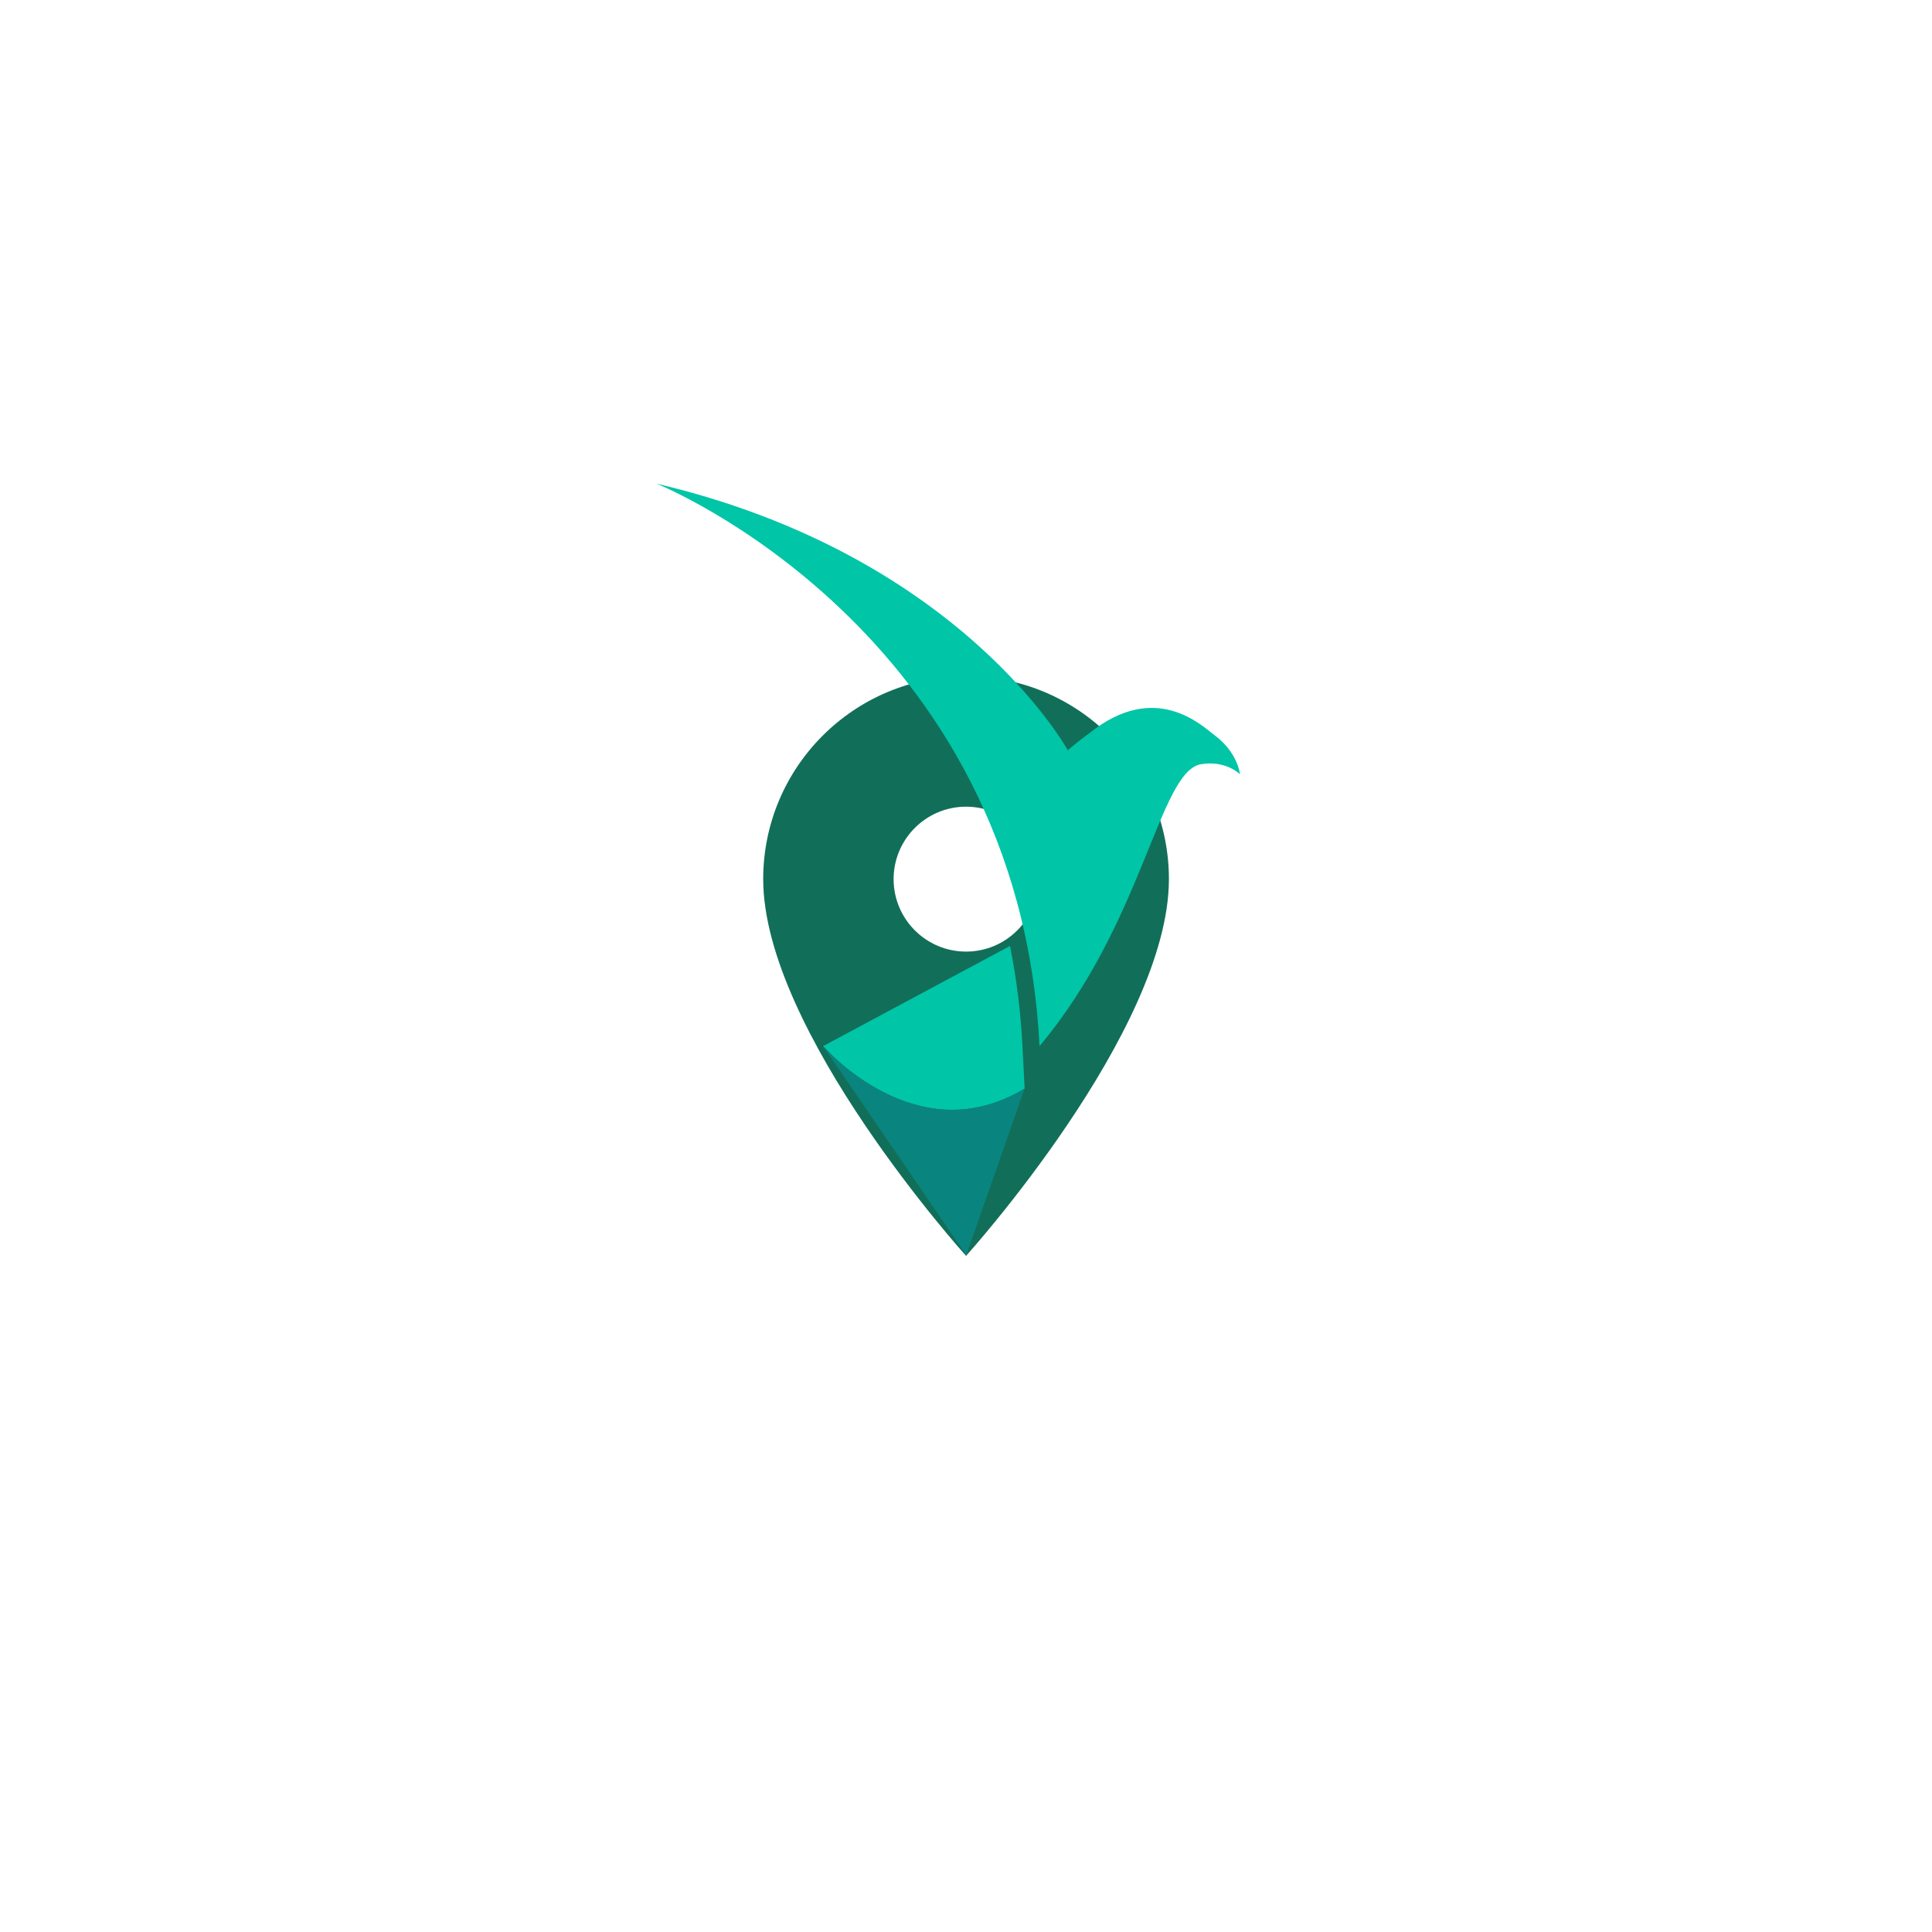
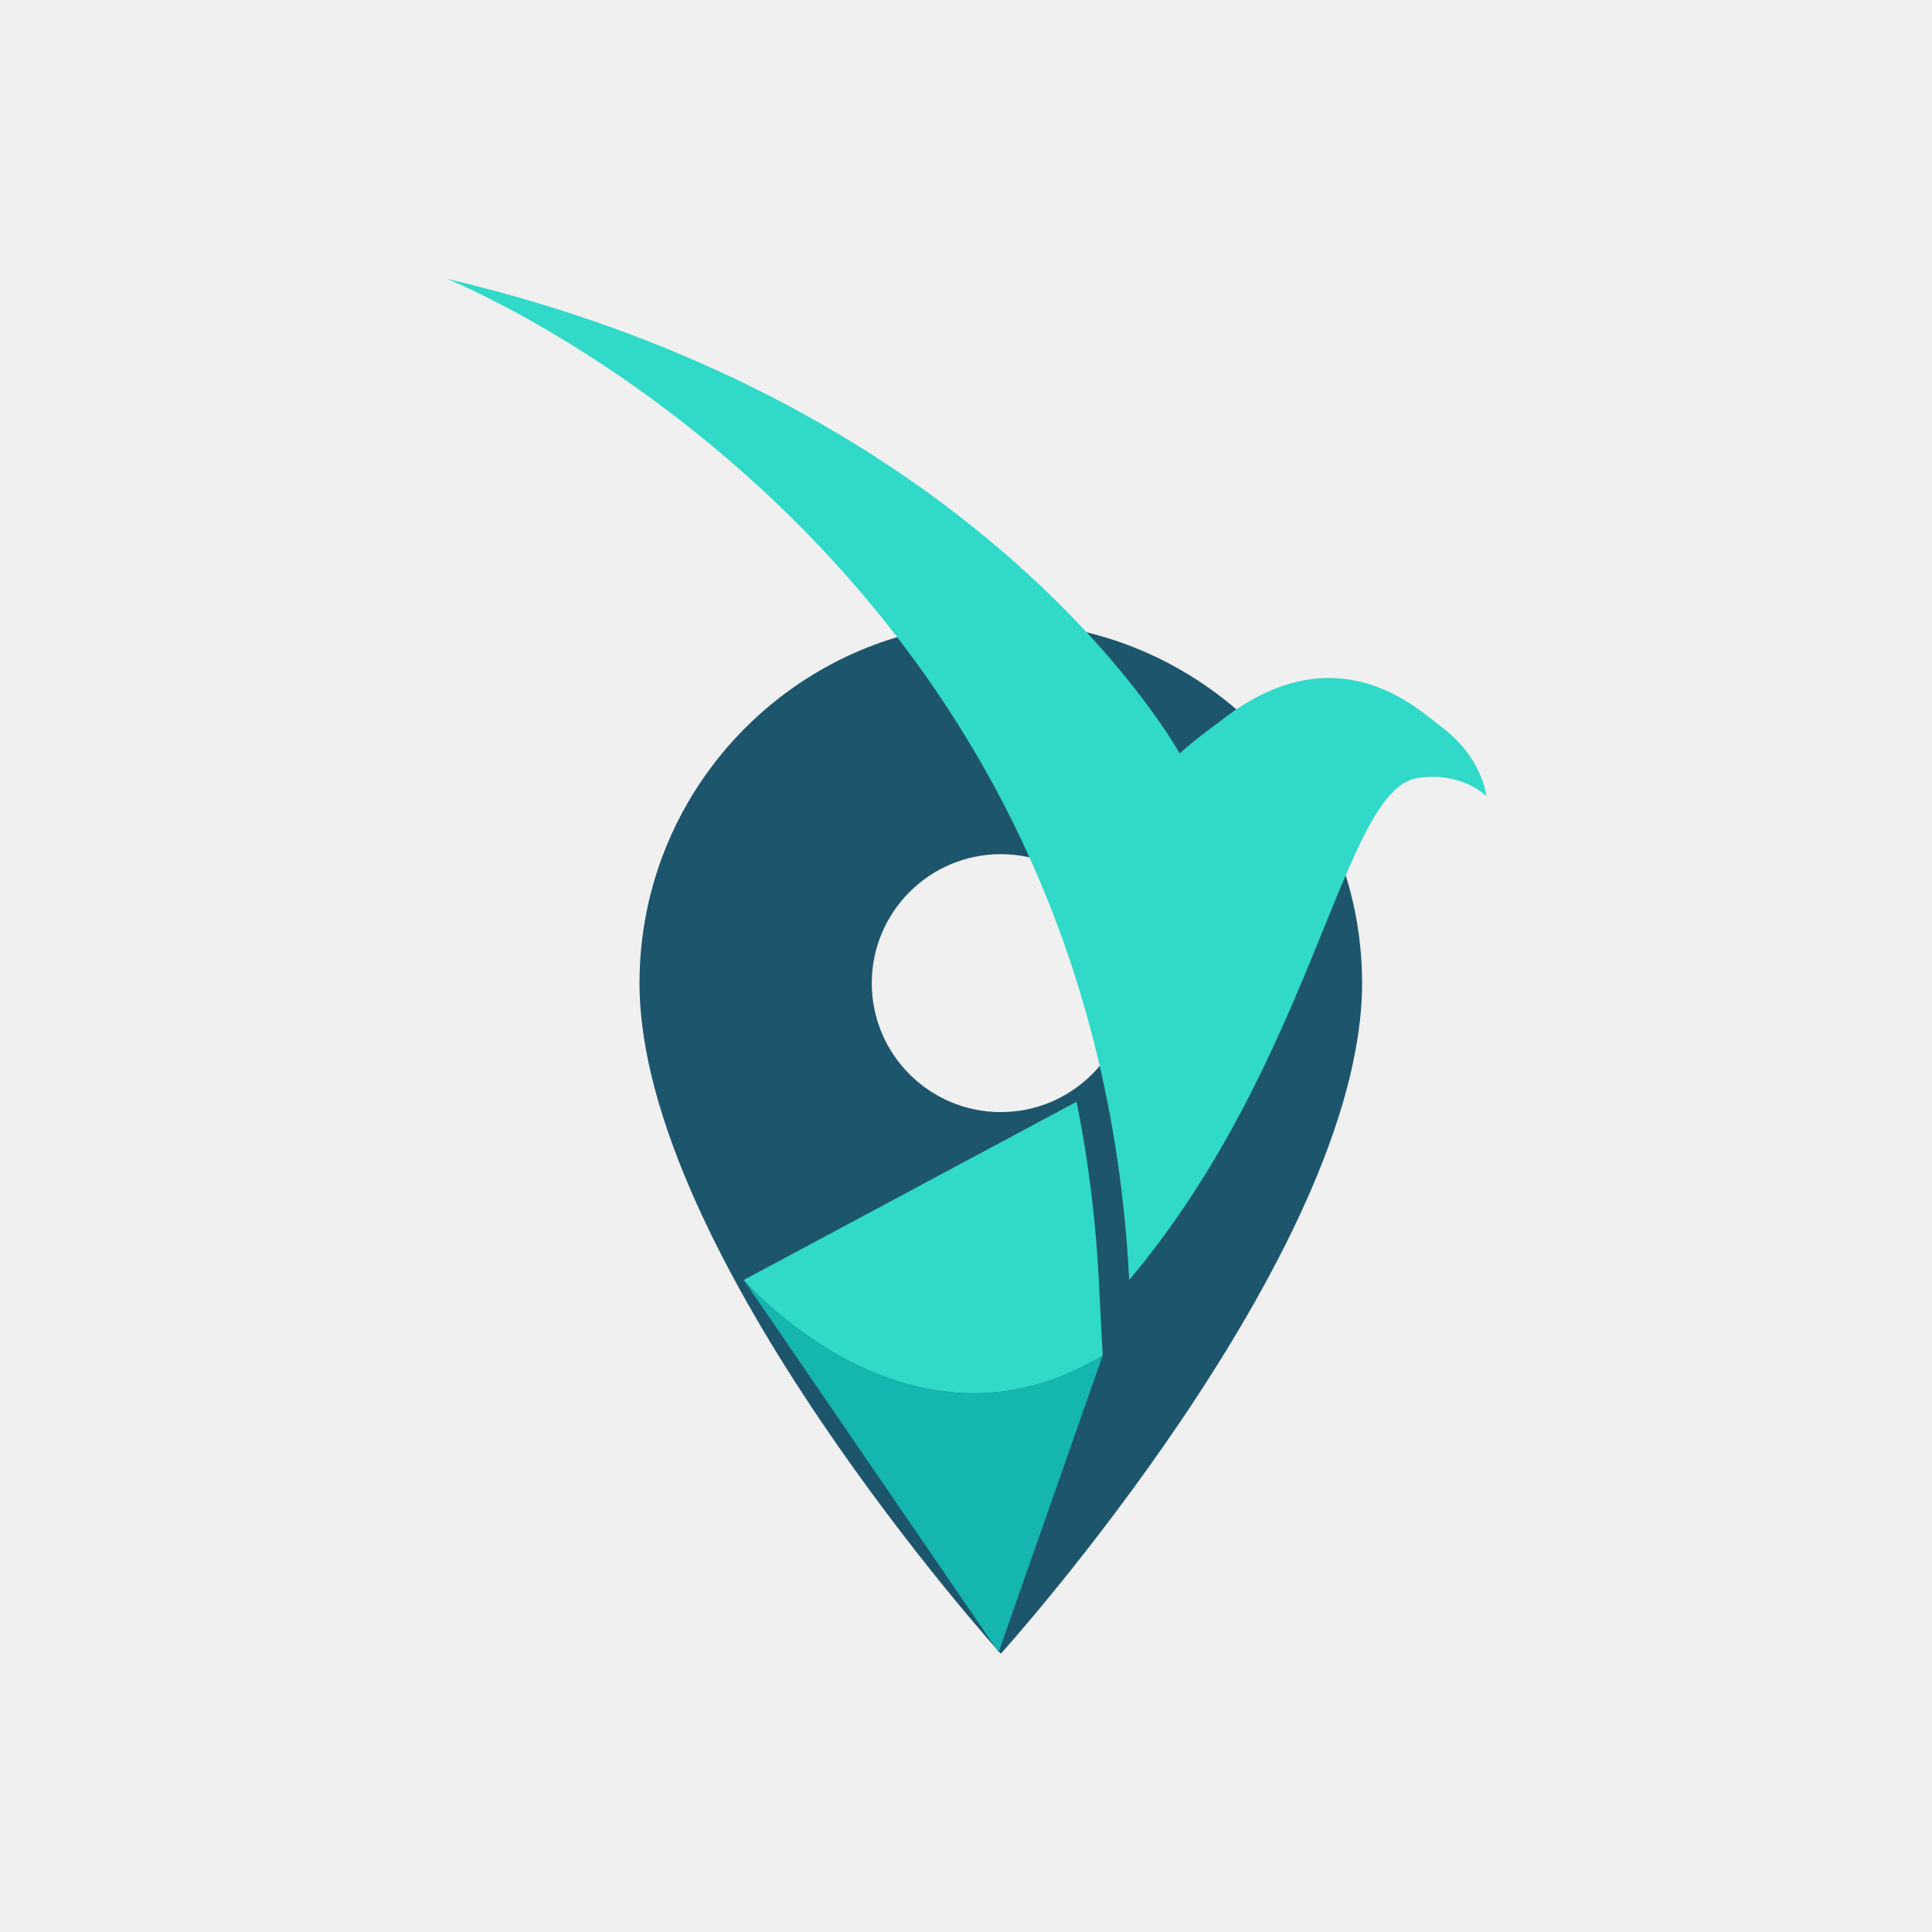
<svg xmlns="http://www.w3.org/2000/svg" width="500" zoomAndPan="magnify" viewBox="0 0 375 375" height="500" preserveAspectRatio="xMidYMid meet" version="1.0">
  <defs>
-     <clipPath id="601efec4e2">
-       <path d="M 148.137 131.266 L 226.887 131.266 L 226.887 243.766 L 148.137 243.766 Z M 148.137 131.266 " clip-rule="nonzero" />
+     <filter x="0%" y="0%" width="100%" height="100%" id="2fac878cea">
+       <feColorMatrix values="0 0 0 0 1 0 0 0 0 1 0 0 0 0 1 0 0 0 1 0" color-interpolation-filters="sRGB" />
+     </filter>
+     <mask id="1bfb7c7856">
+       <g filter="url(#2fac878cea)">
+         <rect x="-37.5" width="450" fill="#000000" y="-37.5" height="450" fill-opacity="0.9" />
+       </g>
+     </mask>
+     <clipPath id="ce8ebcbd36">
+       <path d="M 0.129 0.738 L 140.379 0.738 L 140.379 200.988 L 0.129 200.988 Z M 0.129 0.738 " clip-rule="nonzero" />
    </clipPath>
-     <clipPath id="6f4c281937">
-       <path d="M 127.449 93.734 L 240.699 93.734 L 240.699 204 L 127.449 204 Z M 127.449 93.734 " clip-rule="nonzero" />
+     <clipPath id="8e461a7095">
+       <rect x="0" width="141" y="0" height="202" />
    </clipPath>
-     <clipPath id="3a36ad30dd">
-       <path d="M 159 203 L 199 203 L 199 243.734 L 159 243.734 Z M 159 203 " clip-rule="nonzero" />
+     <clipPath id="7310d05579">
+       <path d="M 86.77 54 L 288.52 54 L 288.52 249 L 86.77 249 Z M 86.77 54 " clip-rule="nonzero" />
+     </clipPath>
+     <clipPath id="40f1600f67">
+       <path d="M 144 248 L 215 248 L 215 320.863 L 144 320.863 Z M 144 248 " clip-rule="nonzero" />
    </clipPath>
  </defs>
-   <rect x="-37.5" width="450" fill="#ffffff" y="-37.5" height="450" fill-opacity="1" />
-   <rect x="-37.5" width="450" fill="#ffffff" y="-37.5" height="450" fill-opacity="1" />
-   <g clip-path="url(#601efec4e2)">
-     <path fill="#116f59" d="M 187.512 131.266 C 165.77 131.266 148.137 148.898 148.137 170.641 C 148.137 200.172 187.512 243.766 187.512 243.766 C 187.512 243.766 226.887 200.172 226.887 170.641 C 226.887 148.898 209.25 131.266 187.512 131.266 Z M 187.512 184.703 C 179.75 184.703 173.449 178.402 173.449 170.641 C 173.449 162.879 179.75 156.578 187.512 156.578 C 195.273 156.578 201.574 162.879 201.574 170.641 C 201.574 178.402 195.273 184.703 187.512 184.703 Z M 187.512 184.703 " fill-opacity="1" fill-rule="nonzero" />
+   <g mask="url(#1bfb7c7856)">
+     <g transform="matrix(1, 0, 0, 1, 124, 120)">
+       <g clip-path="url(#8e461a7095)">
+         <g clip-path="url(#ce8ebcbd36)">
+           <path fill="#05445e" d="M 70.254 0.738 C 31.535 0.738 0.129 32.125 0.129 70.824 C 0.129 123.391 70.254 200.988 70.254 200.988 C 70.254 200.988 140.379 123.391 140.379 70.824 C 140.379 32.125 108.973 0.738 70.254 0.738 Z M 70.254 95.855 C 56.43 95.855 45.211 84.641 45.211 70.824 C 45.211 57.008 56.43 45.793 70.254 45.793 C 84.078 45.793 95.301 57.008 95.301 70.824 C 95.301 84.641 84.078 95.855 70.254 95.855 Z M 70.254 95.855 " fill-opacity="1" fill-rule="nonzero" />
+         </g>
+       </g>
+     </g>
  </g>
-   <g clip-path="url(#6f4c281937)">
-     <path fill="#00c5a7" d="M 235.746 142.703 C 233.324 140.898 224.328 132.023 211.531 142.242 C 208.699 144.293 207.266 145.633 207.266 145.633 C 207.266 145.633 186.562 107.789 127.43 93.875 C 127.43 93.875 197.668 122.012 201.77 203.047 C 221.996 178.992 224.969 149.637 233.145 148.324 C 238 147.547 240.676 150.277 240.676 150.277 C 240.676 150.277 240.309 146.105 235.746 142.703 " fill-opacity="1" fill-rule="nonzero" />
+   <g clip-path="url(#7310d05579)">
+     <path fill="#30d9c8" d="M 279.699 141.027 C 275.383 137.812 259.359 122.02 236.562 140.203 C 231.52 143.859 228.965 146.242 228.965 146.242 C 228.965 146.242 192.082 78.879 86.742 54.109 C 86.742 54.109 211.867 104.195 219.176 248.441 C 255.203 205.621 260.504 153.367 275.066 151.035 C 283.715 149.652 288.484 154.508 288.484 154.508 C 288.484 154.508 287.828 147.082 279.699 141.027 " fill-opacity="1" fill-rule="nonzero" />
  </g>
-   <path fill="#00c5a7" d="M 198.879 211.293 L 198.469 203.211 C 198.129 196.469 197.312 189.938 196.039 183.613 L 159.77 203.047 C 159.77 203.047 177.762 224.051 198.879 211.293 " fill-opacity="1" fill-rule="nonzero" />
-   <g clip-path="url(#3a36ad30dd)">
-     <path fill="#0a847e" d="M 159.77 203.047 L 187.543 243.633 L 198.879 211.293 C 177.762 224.051 159.77 203.047 159.77 203.047 " fill-opacity="1" fill-rule="nonzero" />
+   <path fill="#30d9c8" d="M 214.023 263.121 L 213.297 248.734 C 212.688 236.73 211.23 225.102 208.961 213.848 L 144.352 248.441 C 144.352 248.441 176.406 285.828 214.023 263.121 " fill-opacity="1" fill-rule="nonzero" />
+   <g clip-path="url(#40f1600f67)">
+     <path fill="#15b5b0" d="M 144.352 248.441 L 193.828 320.68 L 214.023 263.121 C 176.406 285.828 144.352 248.441 144.352 248.441 " fill-opacity="1" fill-rule="nonzero" />
  </g>
</svg>
